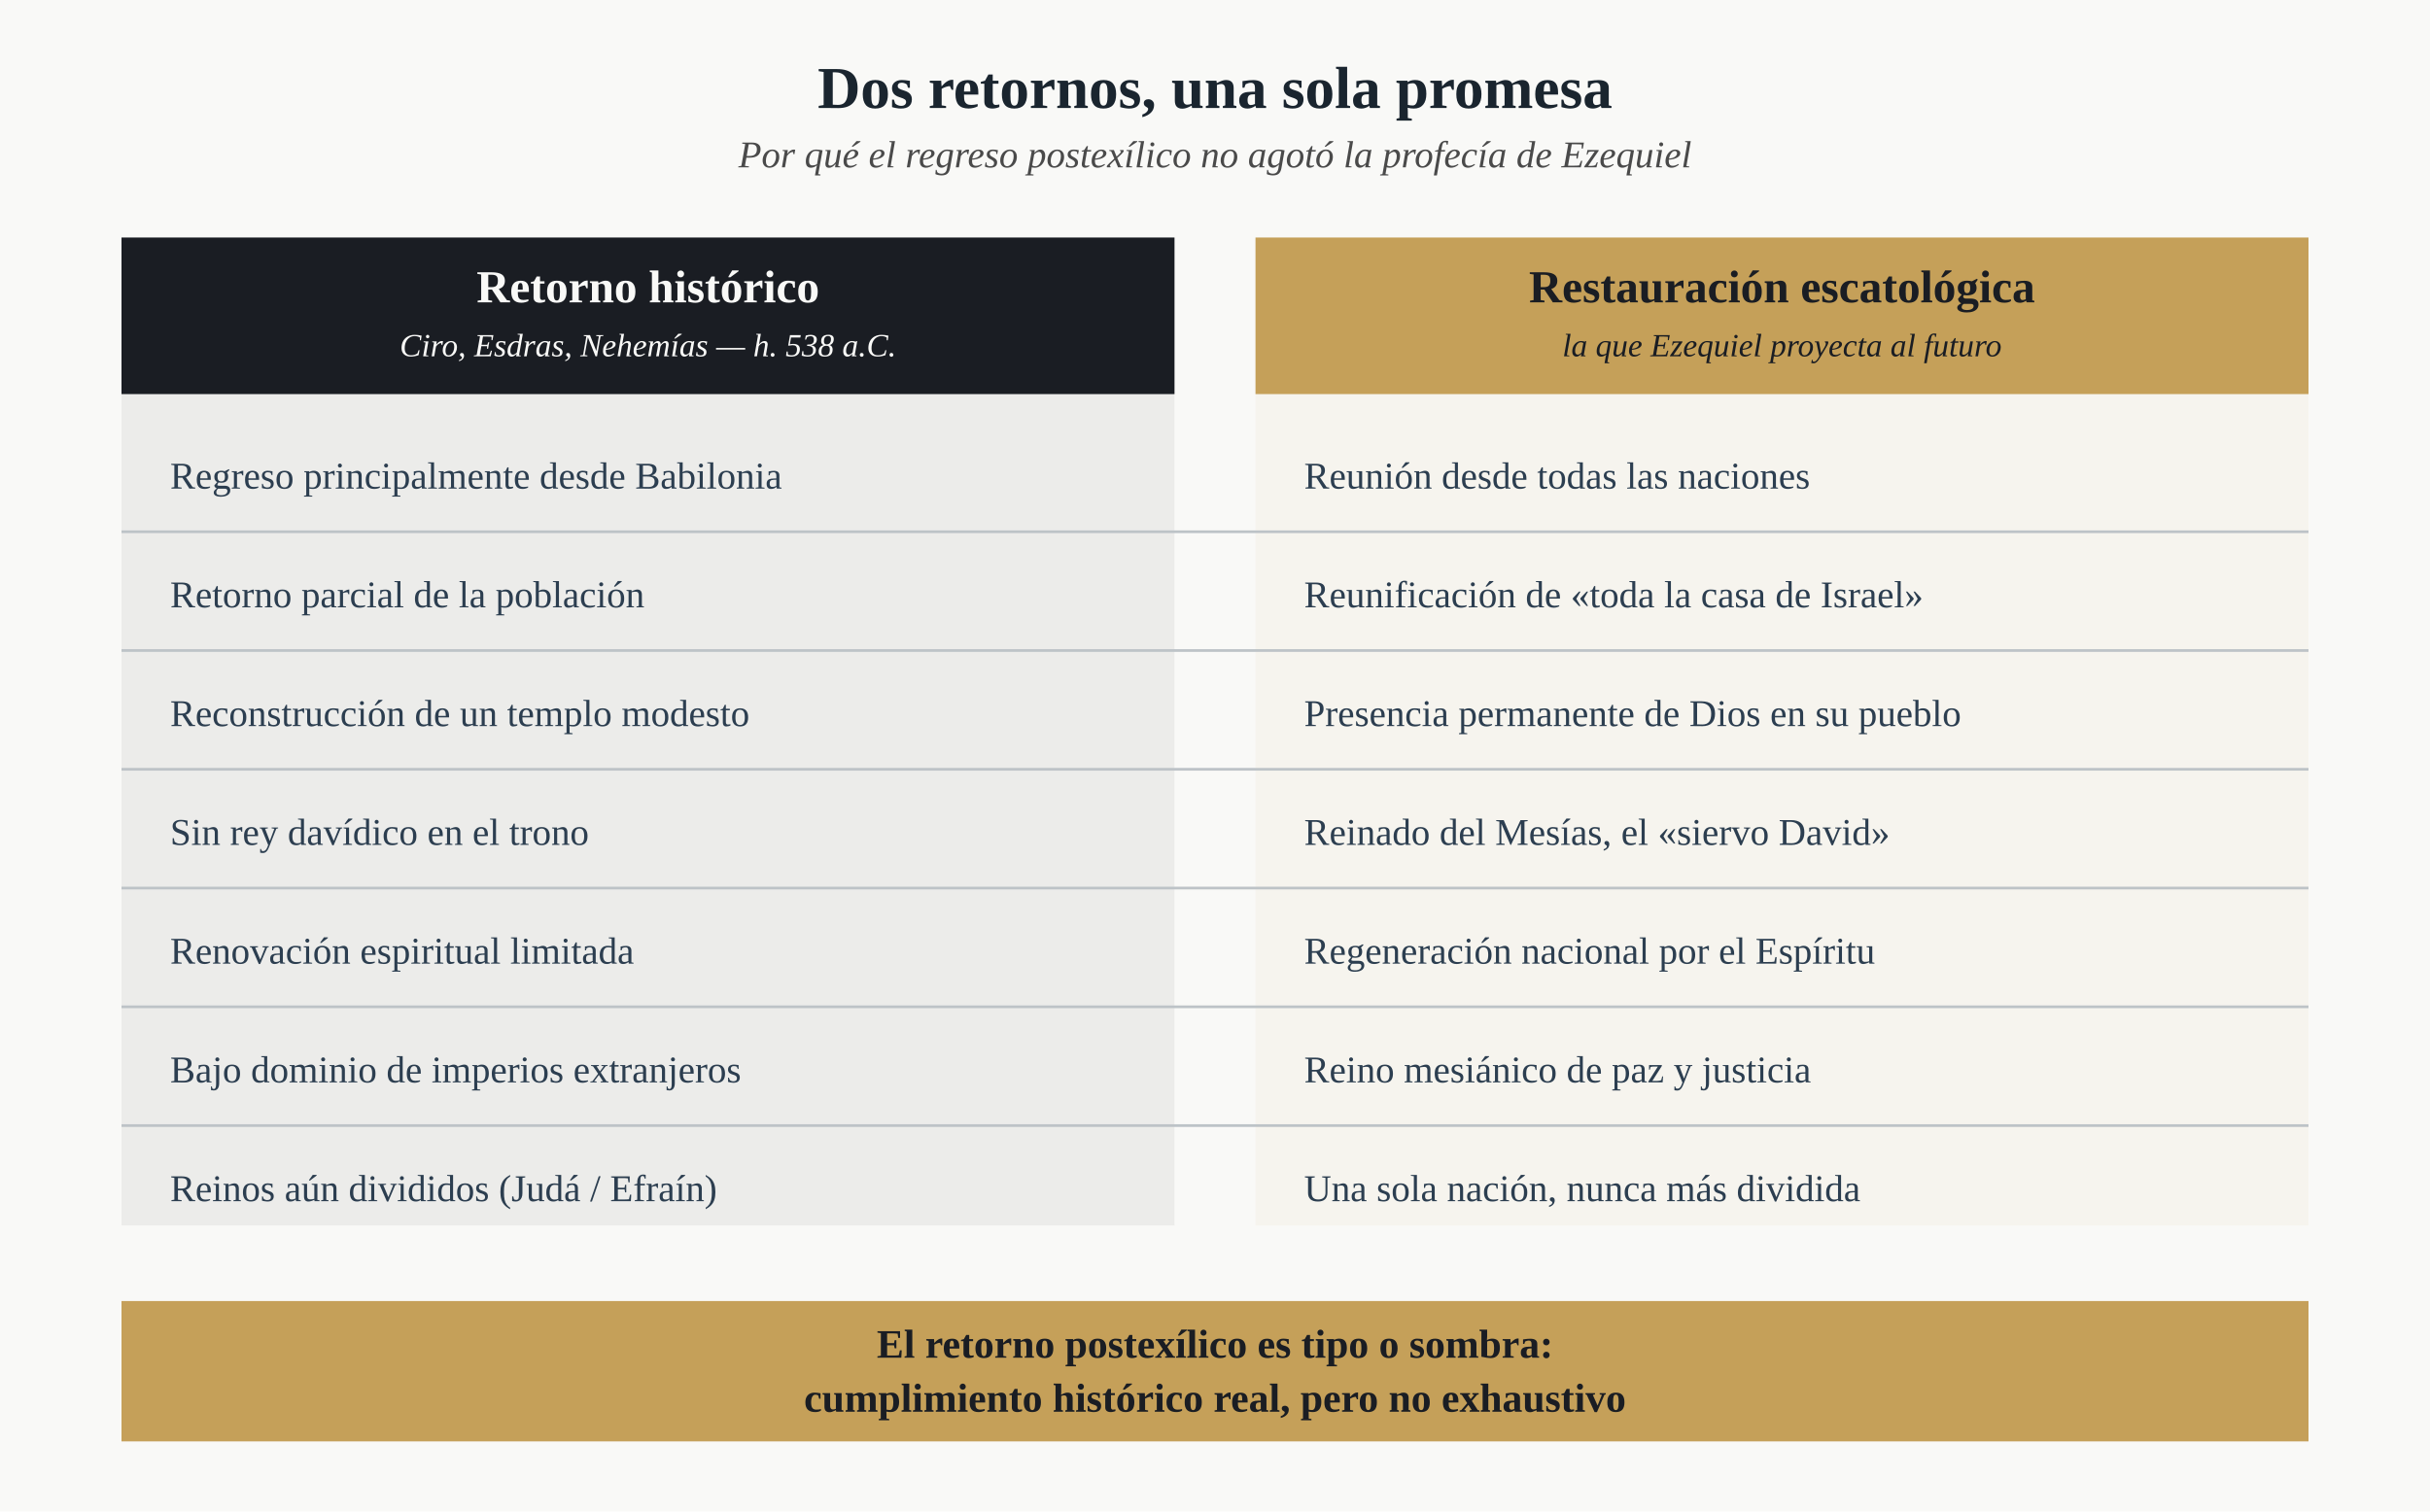
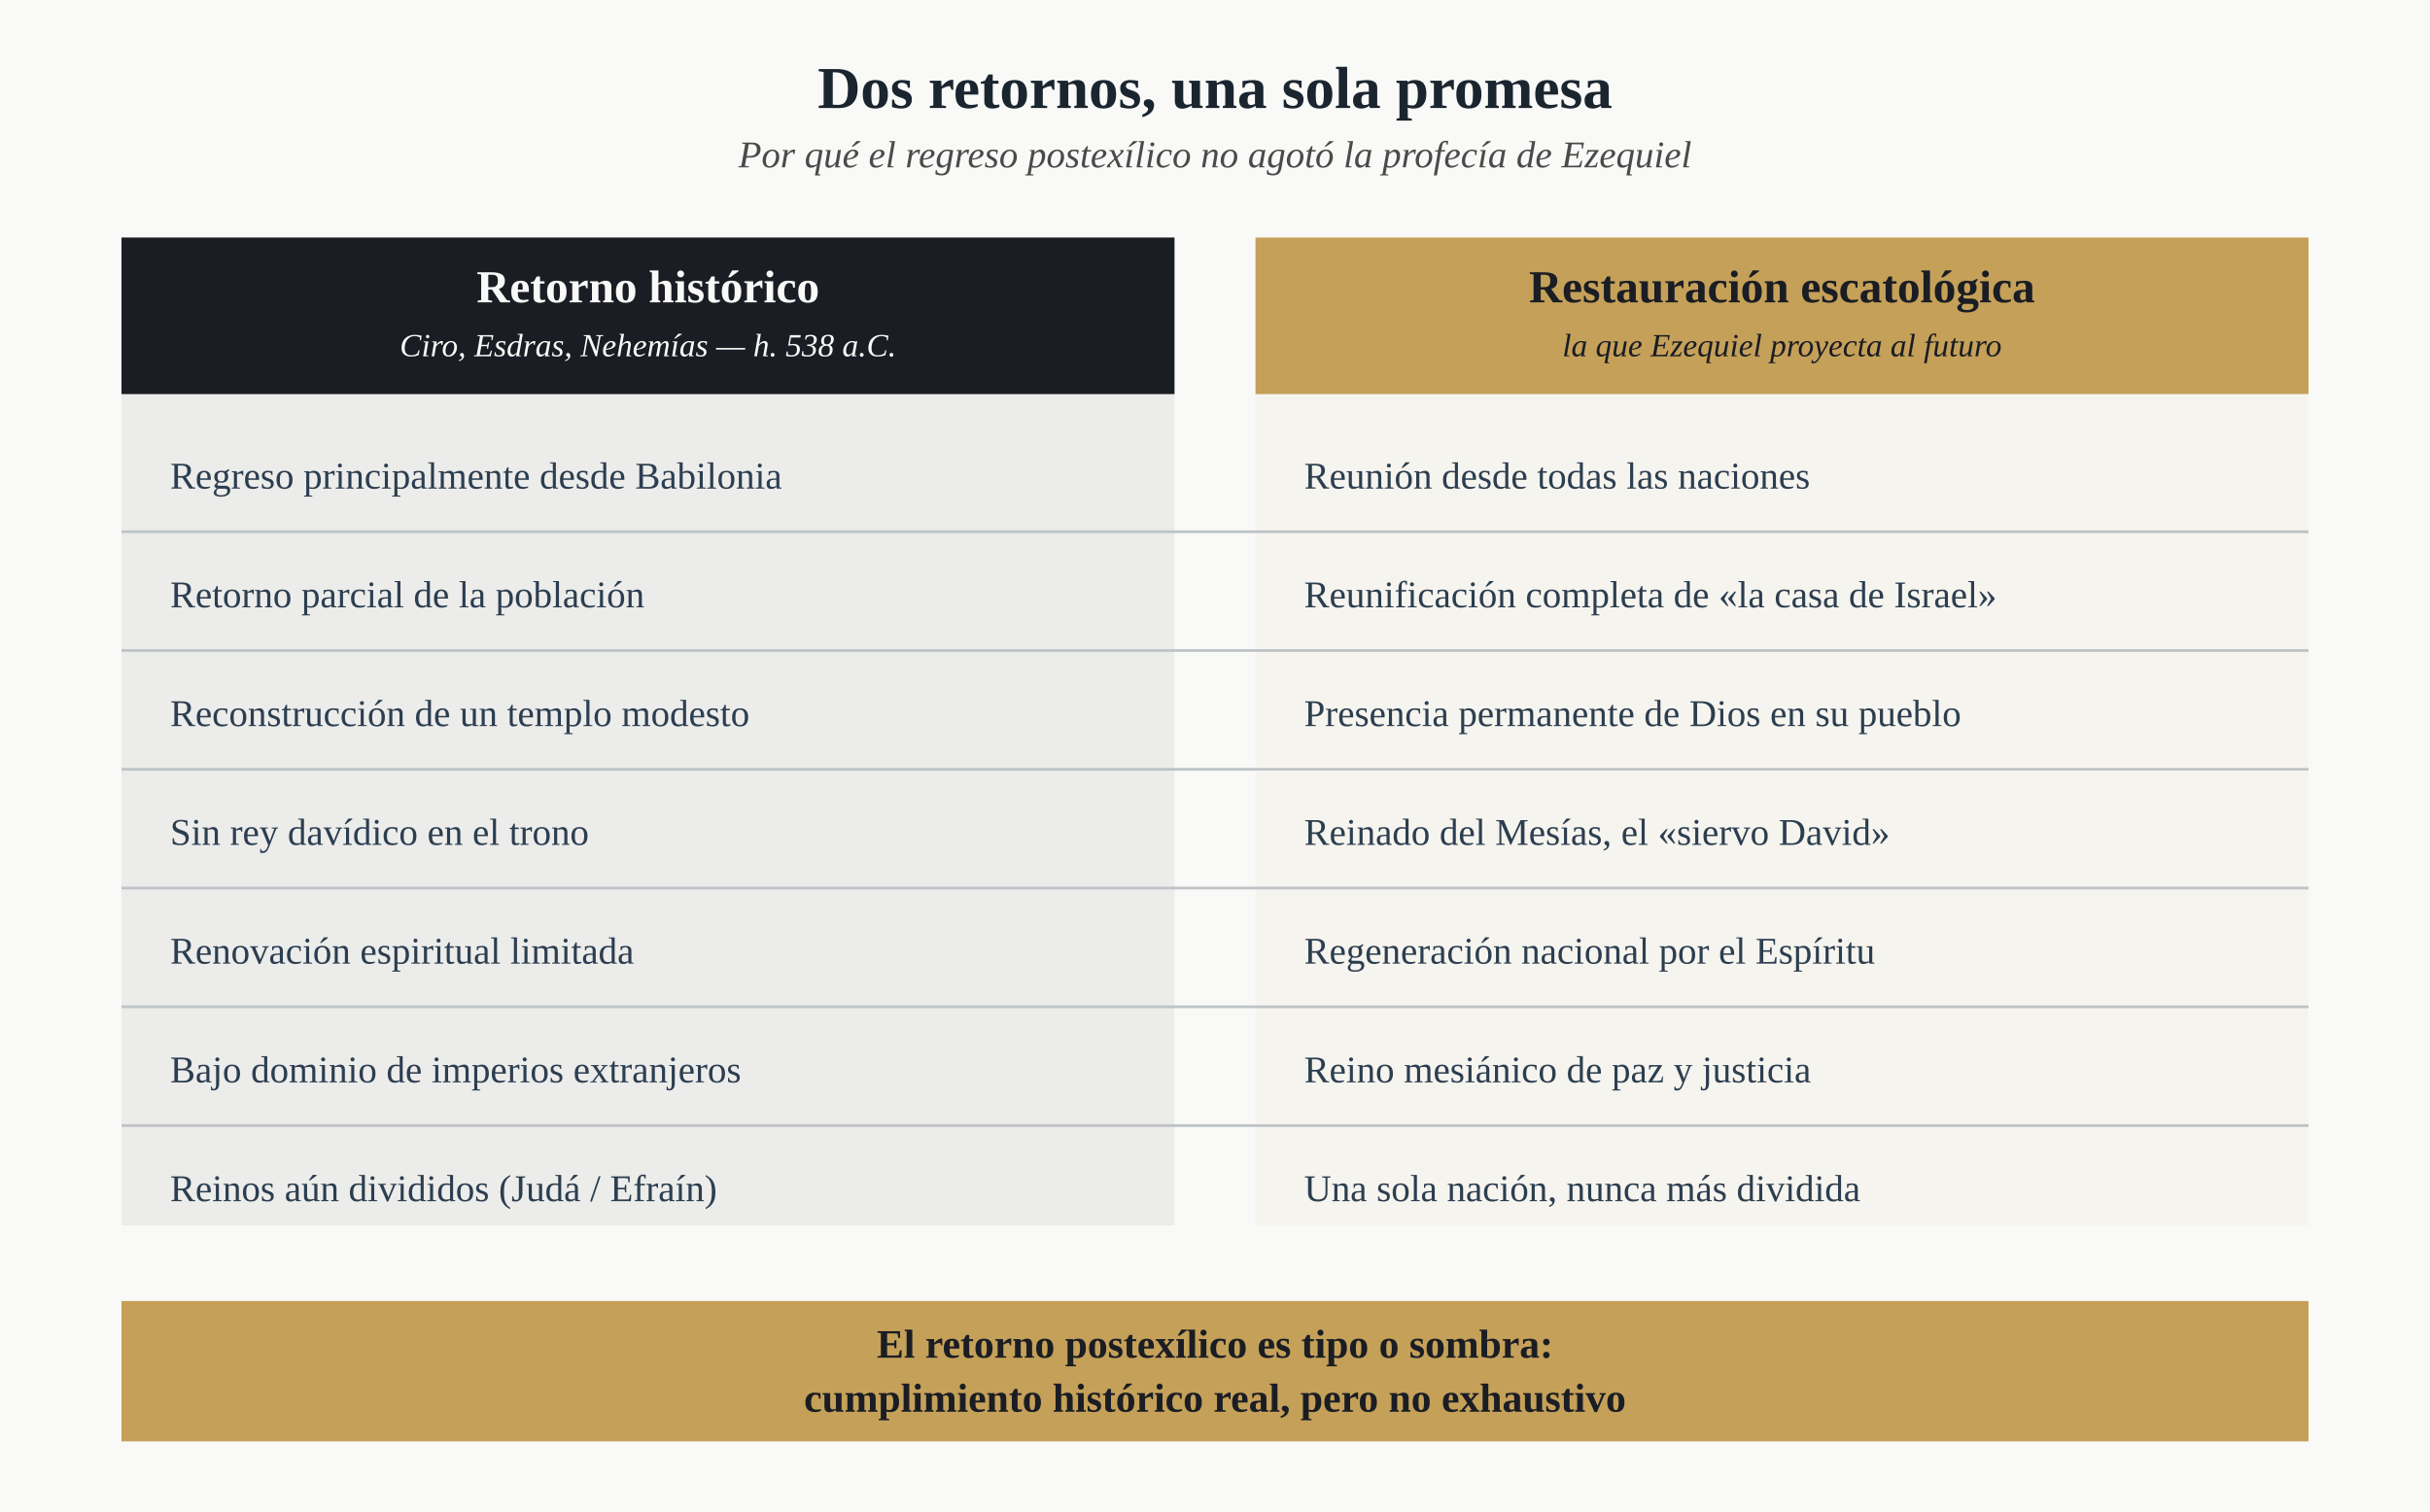
<svg xmlns="http://www.w3.org/2000/svg" viewBox="0 0 900 560" role="img" aria-label="Comparación entre el retorno histórico postexílico y la restauración escatológica que Ezequiel proyecta al futuro, en siete puntos" font-family="Georgia, 'Times New Roman', 'DejaVu Serif', serif">
  <defs>
    <style>
      .title { font-size: 22px; fill: #1A252F; font-weight: bold; }
      .subtitle { font-size: 14px; fill: #4A4A4A; font-style: italic; }
      .colhead-dark { font-size: 17px; fill: #1A1D23; font-weight: bold; }
      .colhead-light { font-size: 17px; fill: #F9F9F7; font-weight: bold; }
      .colsub-dark { font-size: 12px; fill: #1A1D23; font-style: italic; }
      .colsub-light { font-size: 12px; fill: #F9F9F7; font-style: italic; }
      .label { font-size: 14px; fill: #2C3E50; }
      .bandtext { font-size: 15px; fill: #1A1D23; font-weight: bold; }
    </style>
  </defs>
  <rect width="900" height="560" fill="#F9F9F7" />
  <text x="450" y="40" text-anchor="middle" class="title">Dos retornos, una sola promesa</text>
  <text x="450" y="62" text-anchor="middle" class="subtitle">Por qué el regreso postexílico no agotó la profecía de Ezequiel</text>
  <rect x="45" y="88" width="390" height="366" fill="#ECECEA" />
  <rect x="465" y="88" width="390" height="366" fill="#F6F4EE" />
  <rect x="45" y="88" width="390" height="58" fill="#1A1D23" />
  <text x="240" y="112" text-anchor="middle" class="colhead-light">Retorno histórico</text>
  <text x="240" y="132" text-anchor="middle" class="colsub-light">Ciro, Esdras, Nehemías — h. 538 a.C.</text>
  <rect x="465" y="88" width="390" height="58" fill="#C5A059" />
  <text x="660" y="112" text-anchor="middle" class="colhead-dark">Restauración escatológica</text>
  <text x="660" y="132" text-anchor="middle" class="colsub-dark">la que Ezequiel proyecta al futuro</text>
  <g class="label">
    <text x="63" y="181">Regreso principalmente desde Babilonia</text>
    <text x="63" y="225">Retorno parcial de la población</text>
    <text x="63" y="269">Reconstrucción de un templo modesto</text>
    <text x="63" y="313">Sin rey davídico en el trono</text>
    <text x="63" y="357">Renovación espiritual limitada</text>
    <text x="63" y="401">Bajo dominio de imperios extranjeros</text>
    <text x="63" y="445">Reinos aún divididos (Judá / Efraín)</text>
  </g>
  <g class="label">
    <text x="483" y="181">Reunión desde todas las naciones</text>
-     <text x="483" y="225">Reunificación de «toda la casa de Israel»</text>
+     <text x="483" y="225">Reunificación completa de «la casa de Israel»</text>
    <text x="483" y="269">Presencia permanente de Dios en su pueblo</text>
    <text x="483" y="313">Reinado del Mesías, el «siervo David»</text>
    <text x="483" y="357">Regeneración nacional por el Espíritu</text>
    <text x="483" y="401">Reino mesiánico de paz y justicia</text>
    <text x="483" y="445">Una sola nación, nunca más dividida</text>
  </g>
  <line x1="45" y1="197" x2="855" y2="197" stroke="#BDC3C7" stroke-width="1" />
  <line x1="45" y1="241" x2="855" y2="241" stroke="#BDC3C7" stroke-width="1" />
  <line x1="45" y1="285" x2="855" y2="285" stroke="#BDC3C7" stroke-width="1" />
  <line x1="45" y1="329" x2="855" y2="329" stroke="#BDC3C7" stroke-width="1" />
  <line x1="45" y1="373" x2="855" y2="373" stroke="#BDC3C7" stroke-width="1" />
  <line x1="45" y1="417" x2="855" y2="417" stroke="#BDC3C7" stroke-width="1" />
  <rect x="45" y="482" width="810" height="52" fill="#C5A059" />
  <text x="450" y="503" text-anchor="middle" class="bandtext">El retorno postexílico es tipo o sombra:</text>
  <text x="450" y="523" text-anchor="middle" class="bandtext">cumplimiento histórico real, pero no exhaustivo</text>
</svg>
